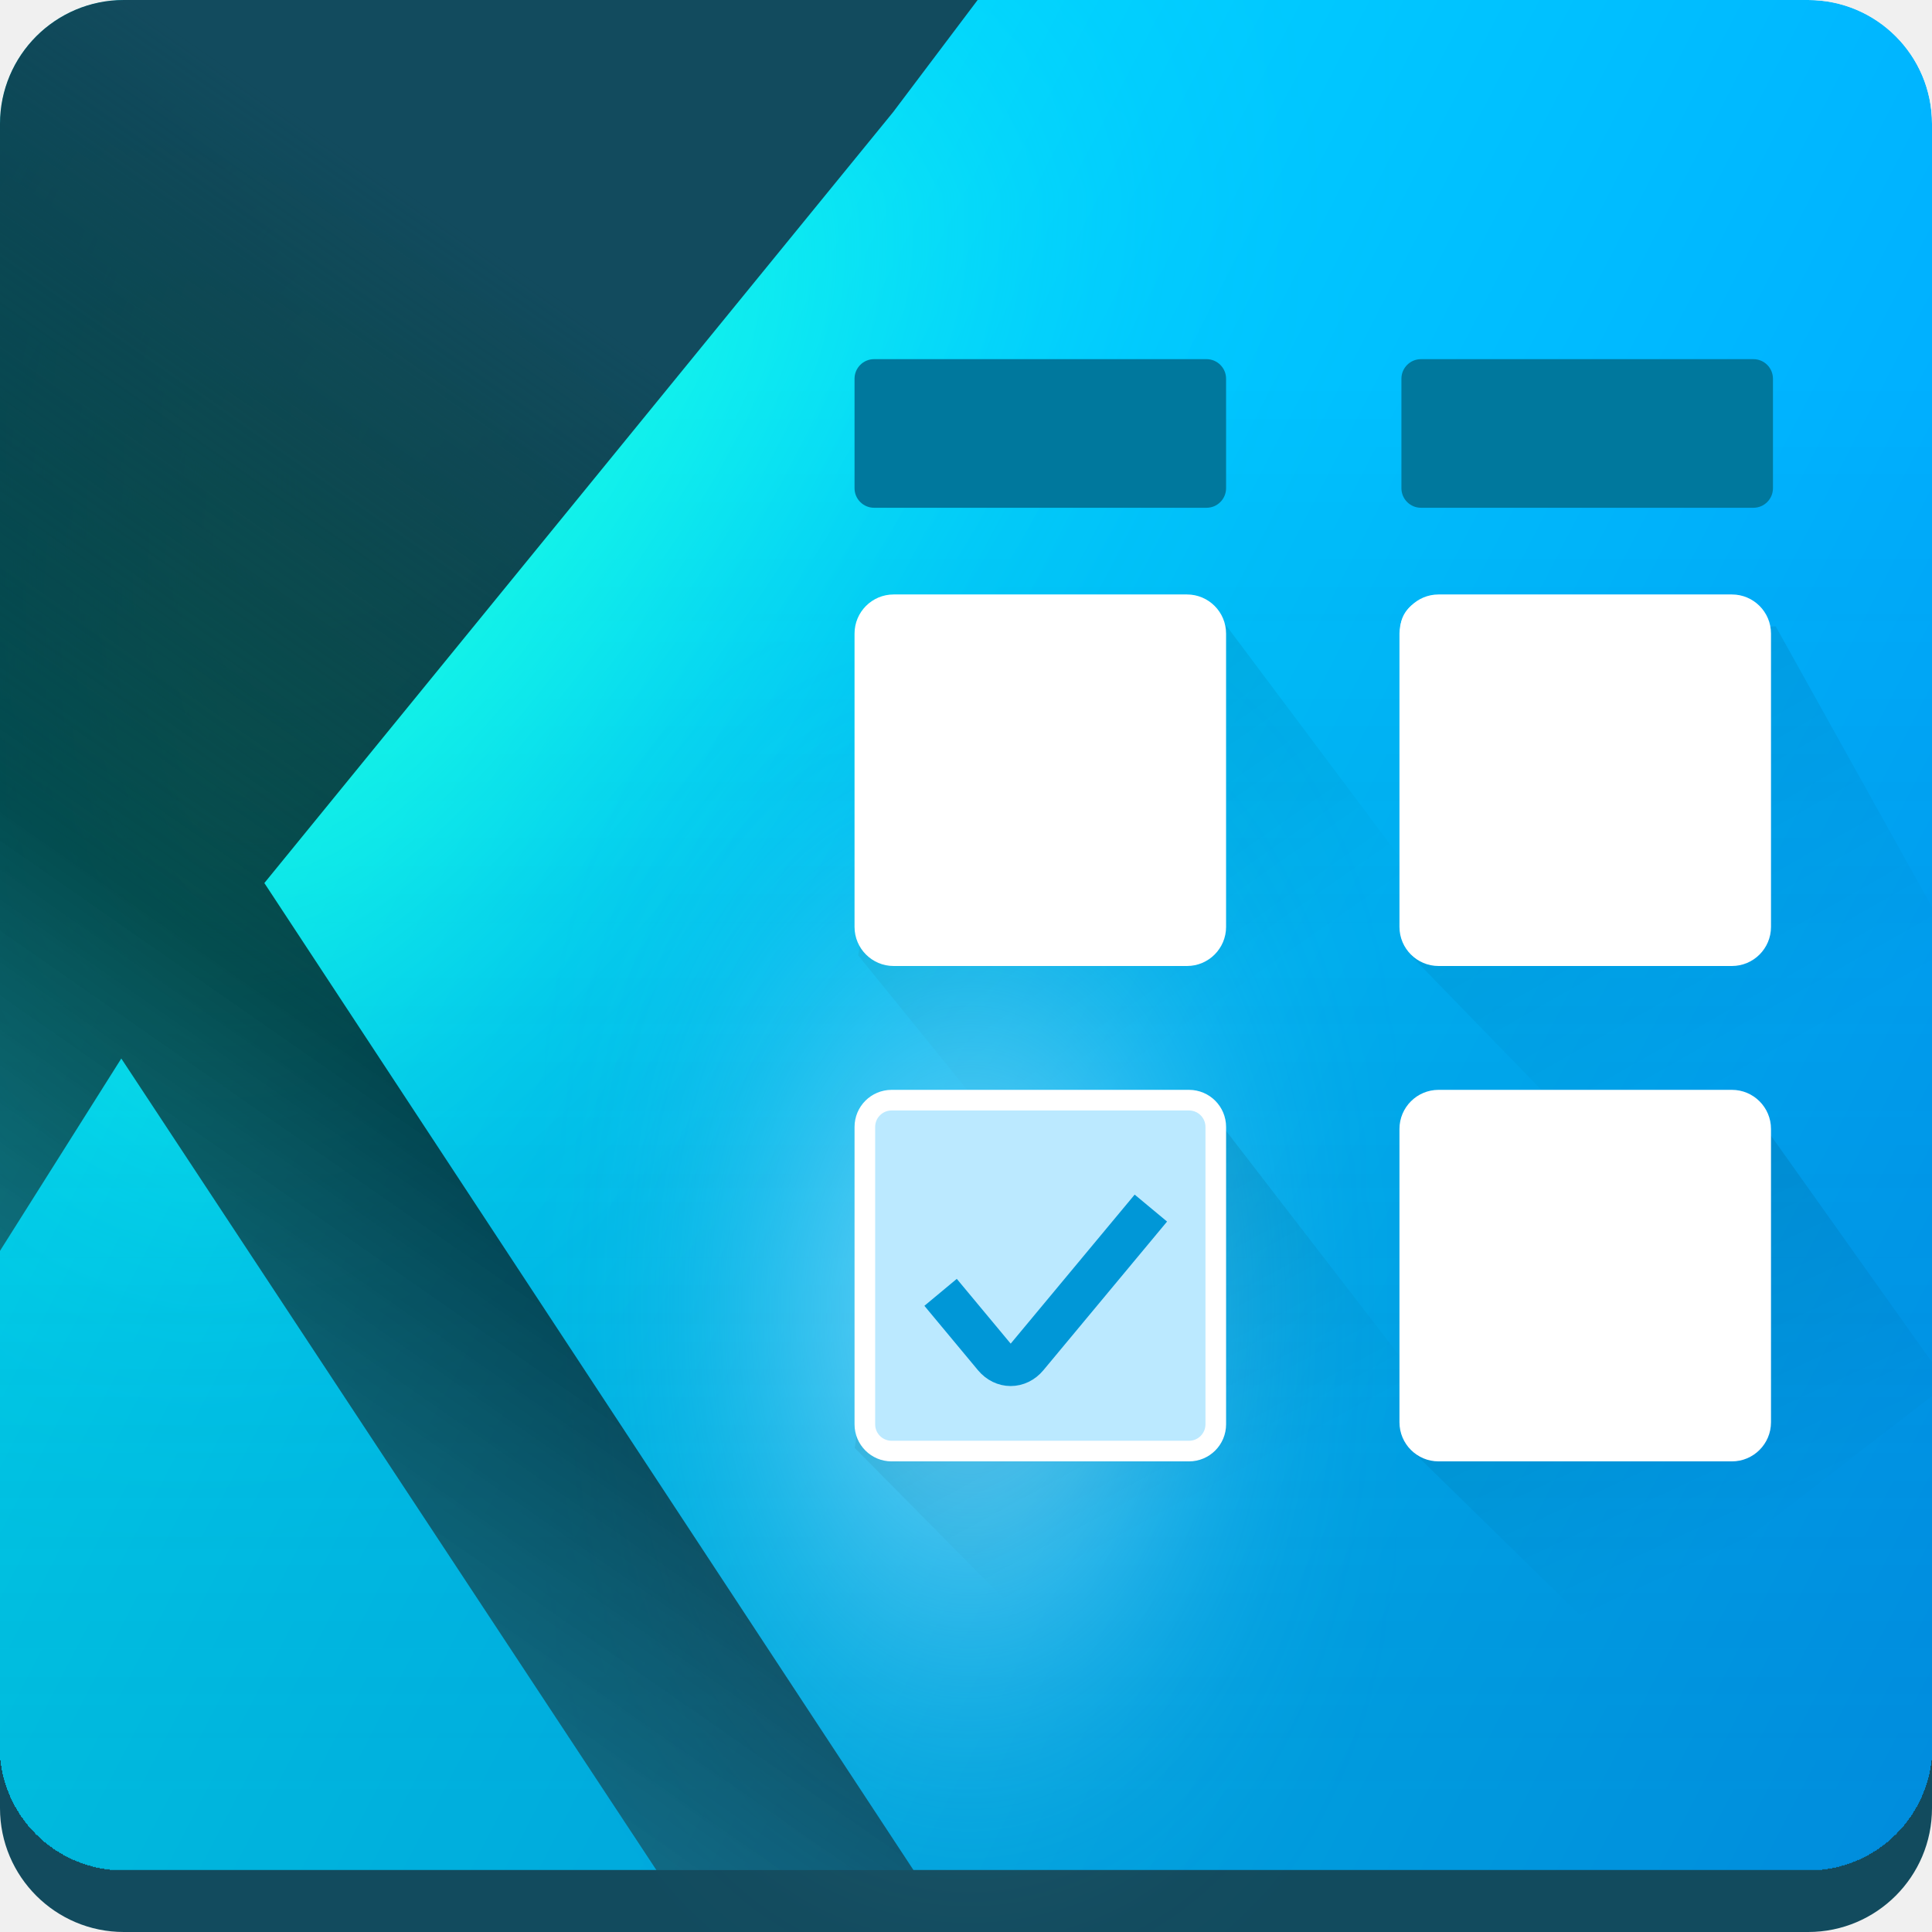
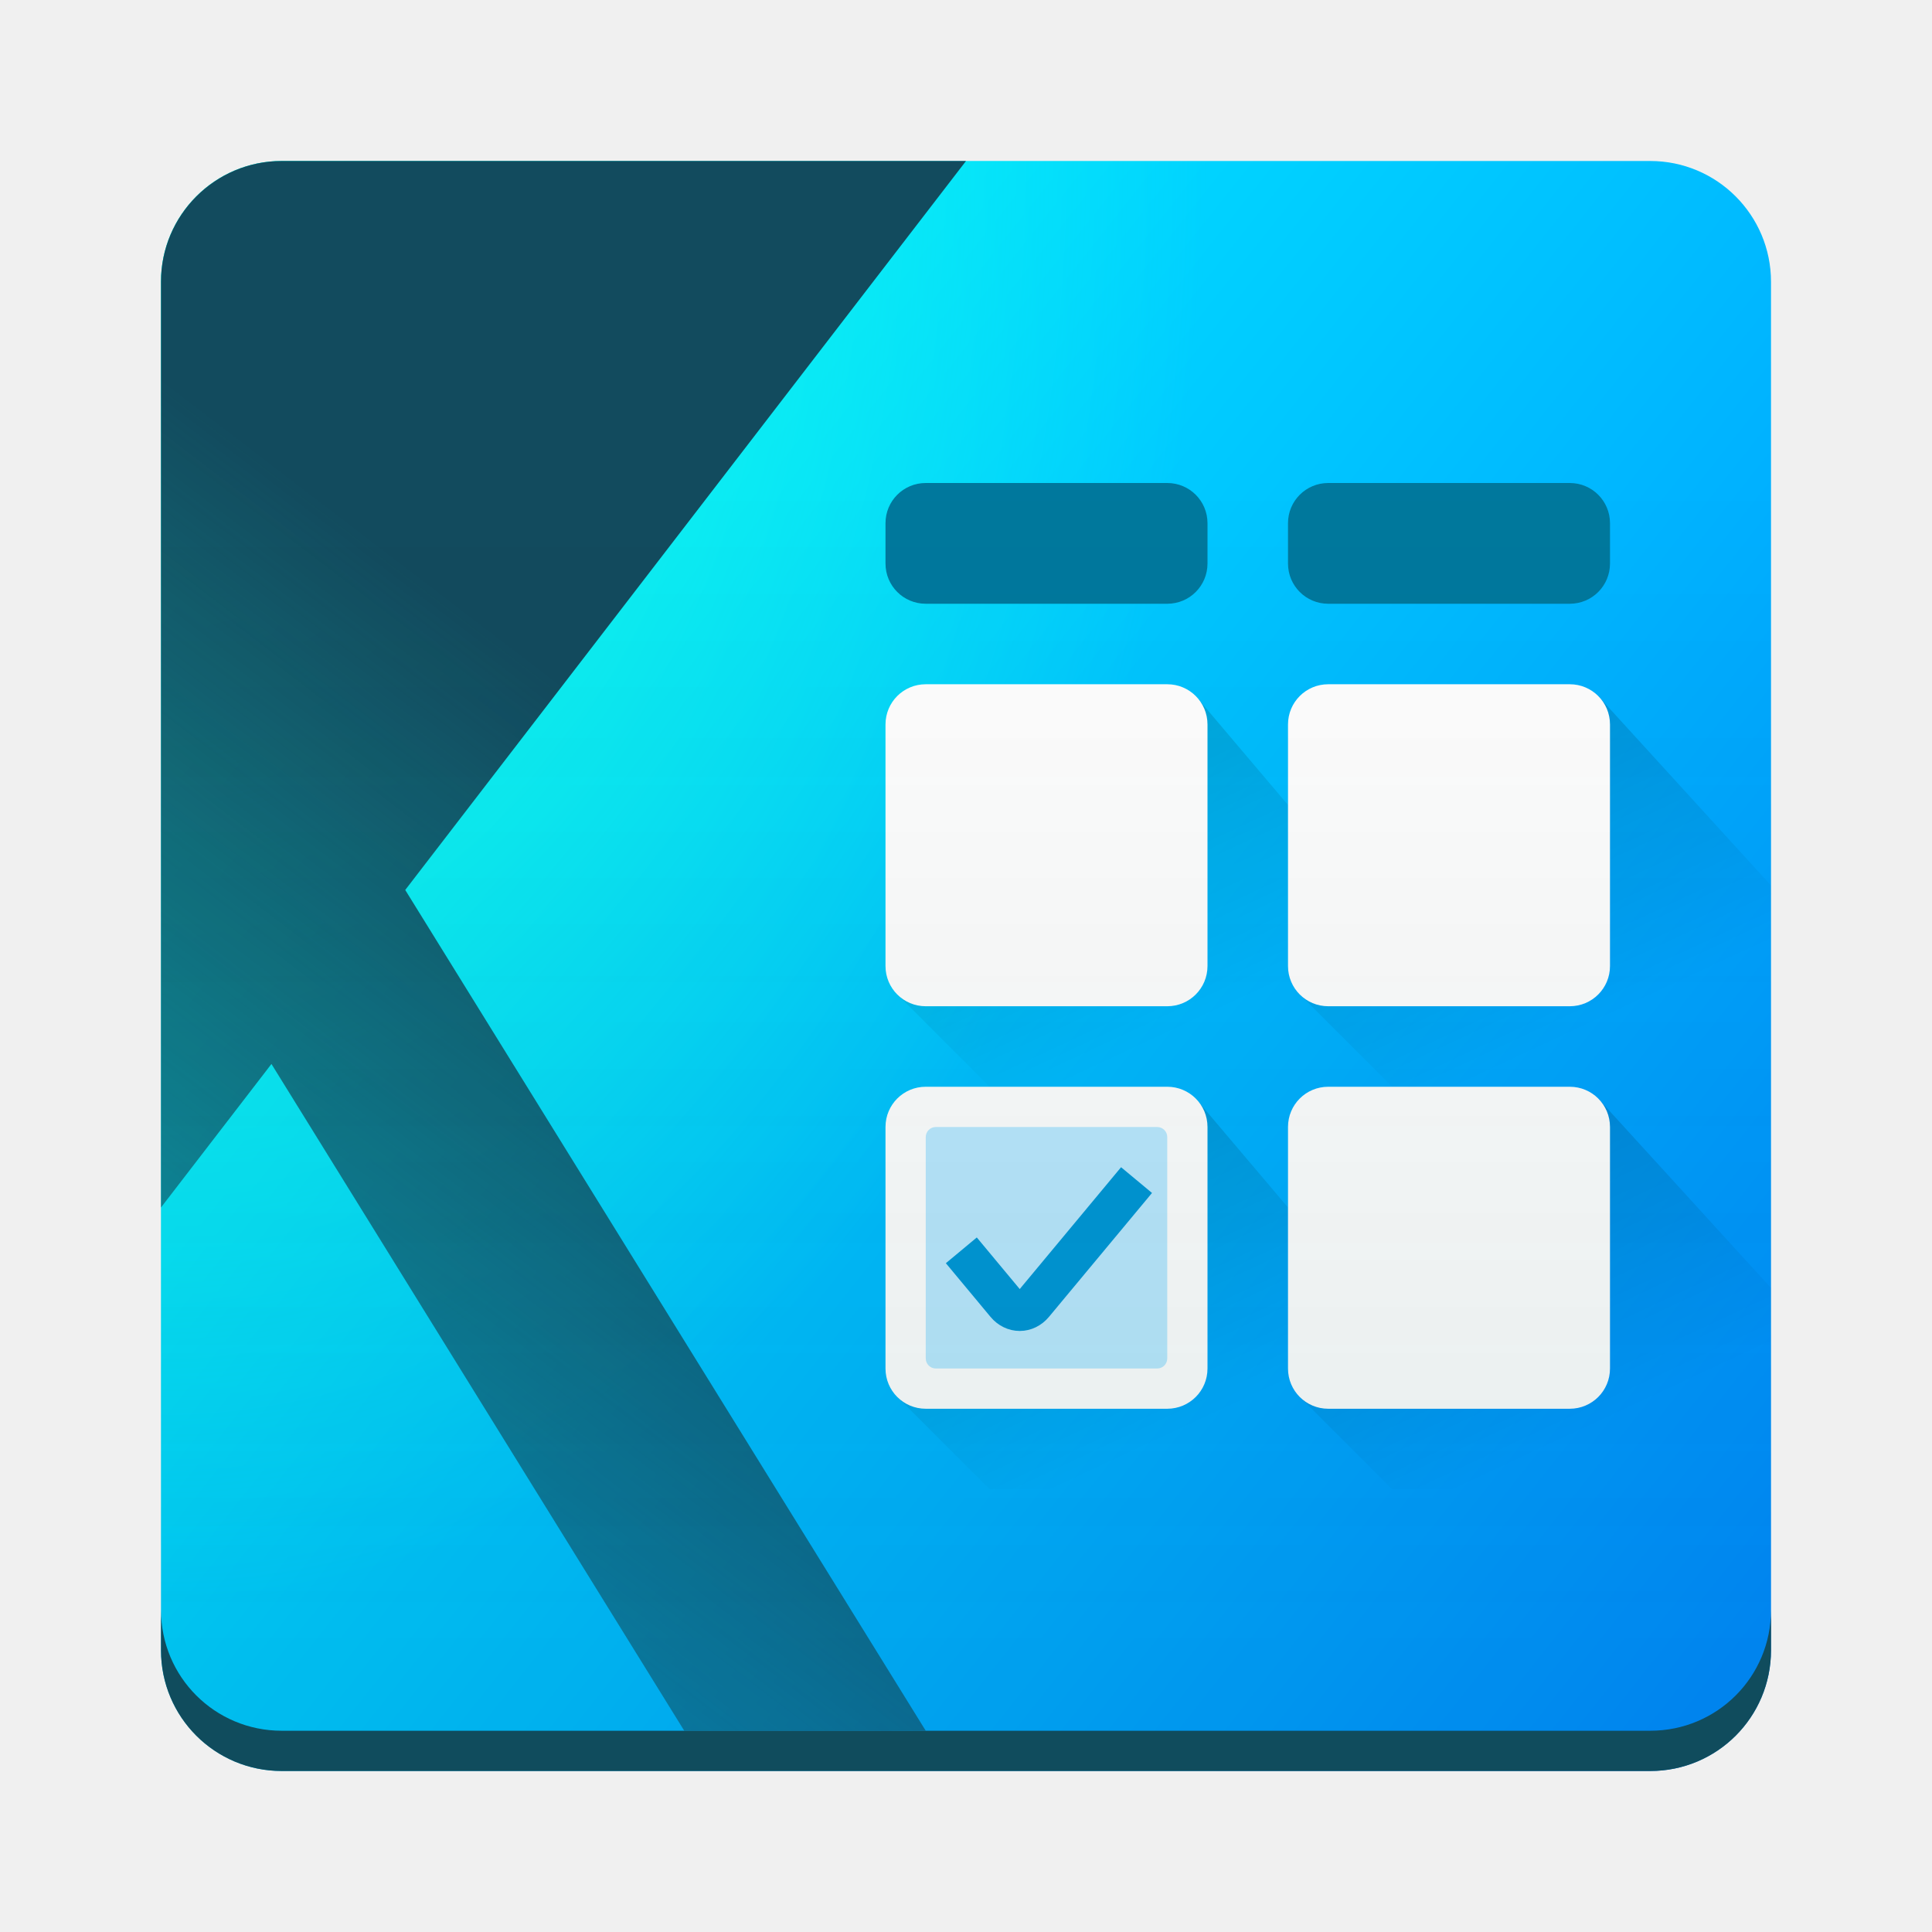
- <svg xmlns="http://www.w3.org/2000/svg" width="156" height="156" viewBox="0 0 156 156" fill="none" version="1.1" id="svg137">
-   <g clip-path="url(#clip0)" id="g54">
-     <g filter="url(#filter0_i)" id="g6">
-       <rect width="156" height="156" rx="10" fill="url(#paint0_linear)" id="rect2" />
-       <rect width="156" height="156" rx="10" fill="url(#paint1_linear)" fill-opacity="0.2" id="rect4" />
-     </g>
-     <path opacity="0.099" fill-rule="evenodd" clip-rule="evenodd" d="M 71.305,60.495 75.977,58.982 83.987,56.711 98.652,50.029 122.289,81.584 83.841,95.079 69.302,77.149 Z" fill="url(#paint2_linear)" id="path8" style="fill:url(#paint2_linear);stroke-width:1.299" />
-     <g filter="url(#filter1_f)" id="g12">
-       <ellipse cx="38.225" cy="20.435" rx="26" ry="79.401" transform="rotate(31.0466 38.2251 20.4354)" fill="#1AFFE3" id="ellipse10" />
-     </g>
-     <g filter="url(#filter2_f)" id="g16" transform="matrix(1.23388,0,0,2.045797,-27.56467,-60.78721)">
-       <ellipse cx="85.843" cy="81.407" rx="11.469" ry="9.975" transform="rotate(-2.19405,85.8429,81.4066)" fill="#91deff" id="ellipse14" />
-     </g>
-     <path opacity="0.099" fill-rule="evenodd" clip-rule="evenodd" d="m 71.019,103.914 4.672,-1.182 8.009,-1.773 13.903,-11.459 20.076,26.045 -34.646,15.549 -14.017,-14.181 z" fill="url(#paint3_linear)" id="path18" style="fill:url(#paint3_linear);stroke-width:1.166" />
-     <path opacity="0.099" fill-rule="evenodd" clip-rule="evenodd" d="m 114.967,55.384 6.642,-1.758 11.387,-2.636 10.383,-0.414 17.135,30.772 -28.467,14.46 -18.12,-18.649 z" fill="url(#paint5_linear)" id="path22" style="fill:url(#paint5_linear);stroke-width:1.696" />
-     <path opacity="0.099" fill-rule="evenodd" clip-rule="evenodd" d="m 114.504,102.748 6.023,-1.306 10.326,-1.959 11.989,-8.003 14.413,20.278 -27.263,21.023 -16.138,-15.793 z" fill="url(#paint6_linear)" id="path24" style="fill:url(#paint6_linear);stroke-width:1.392" />
-     <rect x="113.069" y="48.353" width="23.099" height="28.596" rx="2.431" fill="#ffffff" id="rect28" style="stroke-width:1.353" />
-     <rect x="113" y="48" width="30" height="30" rx="3.158" fill="#ffffff" id="rect30" style="stroke-width:1.579" />
-     <rect x="113" y="88" width="30" height="30" rx="3.158" fill="#ffffff" id="rect34" style="stroke-width:1.539" />
-     <rect x="69.302" y="48.353" width="23.099" height="28.596" rx="2.431" fill="#ffffff" id="rect38" style="stroke-width:1.353" />
-     <rect x="69" y="48" width="30" height="30" rx="3.158" fill="#ffffff" id="rect40" style="stroke-width:1.579" />
-     <rect x="113.158" y="29" width="30" height="12" rx="1.579" fill="#00789d" id="rect44" style="stroke-width:1.539" />
-     <rect x="69" y="29" width="30" height="12" rx="1.579" fill="#00789d" id="rect46" style="stroke-width:1.539" />
-     <rect x="69.833" y="88.833" width="28.335" height="28.335" rx="2.161" fill="#bbe9ff" stroke="#ffffff" stroke-width="1.665" id="rect48" />
-     <path d="M9.794 85.47L0 101V75.58V37V0H78.939L72.115 9.053L21.346 71.301L73.759 151H53L9.794 85.47Z" fill="url(#paint8_linear)" id="path50" />
-     <path d="m 75.948,104.35 4.326,5.2 c 0.737,0.886 1.931,0.886 2.668,0 l 9.985,-12.003" stroke="#0097d7" stroke-width="3.403" id="path52" />
+ <svg xmlns="http://www.w3.org/2000/svg" xmlns:xlink="http://www.w3.org/1999/xlink" fill="none" height="48" viewBox="0 0 48 48" width="48">
+   <linearGradient id="a" gradientTransform="matrix(1.593465 0 0 1.215733 -68.87176 7.893774)" gradientUnits="userSpaceOnUse" x1="118.455" x2="130.646" y1="76.948" y2="96.879">
+     <stop offset="0" />
+     <stop offset="1" stop-opacity="0" />
+   </linearGradient>
+   <linearGradient id="b" gradientUnits="userSpaceOnUse" x1="0" x2="48" y1="10" y2="48">
+     <stop offset="0" stop-color="#0ff" />
+     <stop offset=".906" stop-color="#0085ff" />
+   </linearGradient>
+   <radialGradient id="c" cx="4" cy="4" gradientTransform="matrix(0 1.8 -1.3 0 9.2 -3.2)" gradientUnits="userSpaceOnUse" r="20">
+     <stop offset="0" stop-color="#1affe3" />
+     <stop offset="1" stop-color="#1affe3" stop-opacity="0" />
+   </radialGradient>
+   <linearGradient id="d" gradientUnits="userSpaceOnUse" x1="14" x2="-12" y1="17" y2="51">
+     <stop offset="0" stop-color="#124b5e" />
+     <stop offset="1" stop-color="#124b5e" stop-opacity="0" />
+   </linearGradient>
+   <linearGradient id="e" gradientTransform="matrix(.4085809 0 0 .3117265 -23.98136 -4.631958)" gradientUnits="userSpaceOnUse" x1="118.455" x2="130.646" xlink:href="#a" y1="76.948" y2="96.879" />
+   <linearGradient id="f" gradientTransform="matrix(.4085809 0 0 .3117265 -13.98136 -4.631958)" gradientUnits="userSpaceOnUse" x1="118.455" x2="130.646" xlink:href="#a" y1="76.948" y2="96.879" />
+   <linearGradient id="g" gradientTransform="matrix(.4085809 0 0 .3117265 -13.98136 5.368042)" gradientUnits="userSpaceOnUse" x1="118.455" x2="130.646" xlink:href="#a" y1="76.948" y2="96.879" />
+   <linearGradient id="h" gradientTransform="matrix(.4085809 0 0 .3117265 -23.98136 5.368042)" gradientUnits="userSpaceOnUse" x1="118.455" x2="130.646" xlink:href="#a" y1="76.948" y2="96.879" />
+   <linearGradient id="i" gradientUnits="userSpaceOnUse" x1="4" x2="4" y1="4" y2="44">
+     <stop offset=".195" stop-opacity="0" />
+     <stop offset=".933" stop-color="#055" />
+   </linearGradient>
+   <g stroke-width="3">
+     <rect fill="url(#b)" height="40" rx="3" width="40" x="4" y="4" />
+     <rect fill="url(#c)" height="40" rx="3" width="40" x="4" y="4" />
+     <path d="m4 40v1c0 1.662 1.338 3 3 3h34c1.662 0 3-1.338 3-3v-1c0 1.662-1.338 3-3 3h-34c-1.662 0-3-1.338-3-3z" fill="#124b5e" />
  </g>
-   <defs id="defs135">
-     <filter id="filter0_i" x="0" y="0" width="156" height="156" filterUnits="userSpaceOnUse" color-interpolation-filters="sRGB">
-       <feFlood flood-opacity="0" result="BackgroundImageFix" id="feFlood56" />
-       <feBlend mode="normal" in="SourceGraphic" in2="BackgroundImageFix" result="shape" id="feBlend58" />
-       <feColorMatrix in="SourceAlpha" type="matrix" values="0 0 0 0 0 0 0 0 0 0 0 0 0 0 0 0 0 0 127 0" result="hardAlpha" id="feColorMatrix60" />
-       <feOffset dy="-5" id="feOffset62" />
-       <feComposite in2="hardAlpha" operator="arithmetic" k2="-1" k3="1" id="feComposite64" />
-       <feColorMatrix type="matrix" values="0 0 0 0 0.072 0 0 0 0 0.296 0 0 0 0 0.367 0 0 0 1 0" id="feColorMatrix66" />
-       <feBlend mode="normal" in2="shape" result="effect1_innerShadow" id="feBlend68" />
-     </filter>
-     <filter id="filter1_f" x="-66" y="-102" width="208.45" height="244.871" filterUnits="userSpaceOnUse" color-interpolation-filters="sRGB">
-       <feFlood flood-opacity="0" result="BackgroundImageFix" id="feFlood71" />
-       <feBlend mode="normal" in="SourceGraphic" in2="BackgroundImageFix" result="shape" id="feBlend73" />
-       <feGaussianBlur stdDeviation="20.5" result="effect1_foregroundBlur" id="feGaussianBlur75" />
-     </filter>
-     <filter id="filter2_f" x="58" y="55" width="55.686" height="52.813" filterUnits="userSpaceOnUse" color-interpolation-filters="sRGB">
-       <feFlood flood-opacity="0" result="BackgroundImageFix" id="feFlood78" />
-       <feBlend mode="normal" in="SourceGraphic" in2="BackgroundImageFix" result="shape" id="feBlend80" />
-       <feGaussianBlur stdDeviation="8" result="effect1_foregroundBlur" id="feGaussianBlur82" />
-     </filter>
-     <linearGradient id="paint0_linear" x1="-47" y1="5.5" x2="244" y2="156" gradientUnits="userSpaceOnUse">
-       <stop stop-color="#00FFFF" id="stop85" />
-       <stop offset="0.906" stop-color="#0085FF" id="stop87" />
-     </linearGradient>
-     <linearGradient id="paint1_linear" x1="78" y1="0" x2="78" y2="156" gradientUnits="userSpaceOnUse">
-       <stop offset="0.195" stop-opacity="0" id="stop90" />
-       <stop offset="0.933" stop-color="#005555" id="stop92" />
-     </linearGradient>
-     <linearGradient id="paint2_linear" x1="83.078" y1="50.818" x2="95.454" y2="71.073" gradientUnits="userSpaceOnUse" gradientTransform="matrix(1.215733,0,0,1.387786,-25.52481,-11.54326)">
-       <stop id="stop95" />
-       <stop offset="1" stop-opacity="0" id="stop97" />
-     </linearGradient>
-     <linearGradient id="paint3_linear" x1="83.078" y1="77.625" x2="94.887" y2="97.579" gradientUnits="userSpaceOnUse" gradientTransform="matrix(1.215733,0,0,1.118439,-25.81031,15.91358)">
-       <stop id="stop100" />
-       <stop offset="1" stop-opacity="0" id="stop102" />
-     </linearGradient>
-     <linearGradient id="paint4_linear" x1="83.078" y1="105.691" x2="94.853" y2="125.626" gradientUnits="userSpaceOnUse">
-       <stop id="stop105" />
-       <stop offset="1" stop-opacity="0" id="stop107" />
-     </linearGradient>
-     <linearGradient id="paint5_linear" x1="118.455" y1="50.222" x2="130.646" y2="70.153" gradientUnits="userSpaceOnUse" gradientTransform="matrix(1.757213,0,0,1.636338,-87.25342,-28.55454)">
-       <stop id="stop110" />
-       <stop offset="1" stop-opacity="0" id="stop112" />
-     </linearGradient>
-     <linearGradient id="paint6_linear" x1="118.455" y1="76.948" x2="130.646" y2="96.879" gradientUnits="userSpaceOnUse" gradientTransform="matrix(1.593465,0,0,1.215733,-68.87176,7.893774)">
-       <stop id="stop115" />
-       <stop offset="1" stop-opacity="0" id="stop117" />
-     </linearGradient>
-     <linearGradient id="paint7_linear" x1="118.455" y1="103.948" x2="130.646" y2="123.879" gradientUnits="userSpaceOnUse">
-       <stop id="stop120" />
-       <stop offset="1" stop-opacity="0" id="stop122" />
-     </linearGradient>
-     <linearGradient id="paint8_linear" x1="-57" y1="200" x2="161.016" y2="-112.941" gradientUnits="userSpaceOnUse">
-       <stop stop-color="#777777" stop-opacity="0" id="stop125" />
-       <stop offset="0.377" stop-opacity="0.662" id="stop127" />
-       <stop offset="0.532" stop-color="#124B5E" id="stop129" />
-     </linearGradient>
-     <clipPath id="clip0">
-       <rect width="156" height="156" rx="10" fill="white" id="rect132" />
-     </clipPath>
-   </defs>
+   <path d="m7 4a3 3 0 0 0 -3 3v15 8l2.744-3.566 10.256 16.566h6l-12.932-20.889 13.932-18.111z" fill="url(#d)" />
+   <g stroke-width=".357">
+     <path d="m29.707 17.293-7.414 7.412 2.295 2.295h7.412v-7z" fill="url(#e)" opacity=".15" />
+     <path d="m39.707 17.293-7.414 7.412 2.295 2.295h9.412v-5z" fill="url(#f)" opacity=".15" />
+     <path d="m29.707 27.293-7.414 7.412 2.295 2.295h7.412v-7z" fill="url(#h)" opacity=".15" />
+     <path d="m39.707 27.293-7.414 7.412 2.295 2.295h9.412v-5z" fill="url(#g)" opacity=".15" />
+   </g>
+   <path d="m23 17c-.554 0-1 .446-1 1v6c0 .554.446 1 1 1h6c.554 0 1-.446 1-1v-6c0-.554-.446-1-1-1zm10 0c-.554 0-1 .446-1 1v6c0 .554.446 1 1 1h6c.554 0 1-.446 1-1v-6c0-.554-.446-1-1-1zm-10 10c-.554 0-1 .446-1 1v6c0 .554.446 1 1 1h6c.554 0 1-.446 1-1v-6c0-.554-.446-1-1-1zm10 0c-.554 0-1 .446-1 1v6c0 .554.446 1 1 1h6c.554 0 1-.446 1-1v-6c0-.554-.446-1-1-1z" fill="#fff" stroke-width="3" />
+   <rect fill="#bbe9ff" height="6" ry=".25" stroke-width="3" width="6" x="23" y="28" />
+   <path d="m23 12c-.554 0-1 .446-1 1v1c0 .554.446 1 1 1h6c.554 0 1-.446 1-1v-1c0-.554-.446-1-1-1zm10 0c-.554 0-1 .446-1 1v1c0 .554.446 1 1 1h6c.554 0 1-.446 1-1v-1c0-.554-.446-1-1-1z" fill="#00789d" stroke-width="1.837" />
+   <path d="m23.884 31.064 1.109 1.333c.189.227.495.227.684 0l2.56-3.078" stroke="#0097d7" />
+   <rect fill="url(#i)" height="40" opacity=".1" rx="3" stroke-width="1.25" width="40" x="4" y="4" />
</svg>
